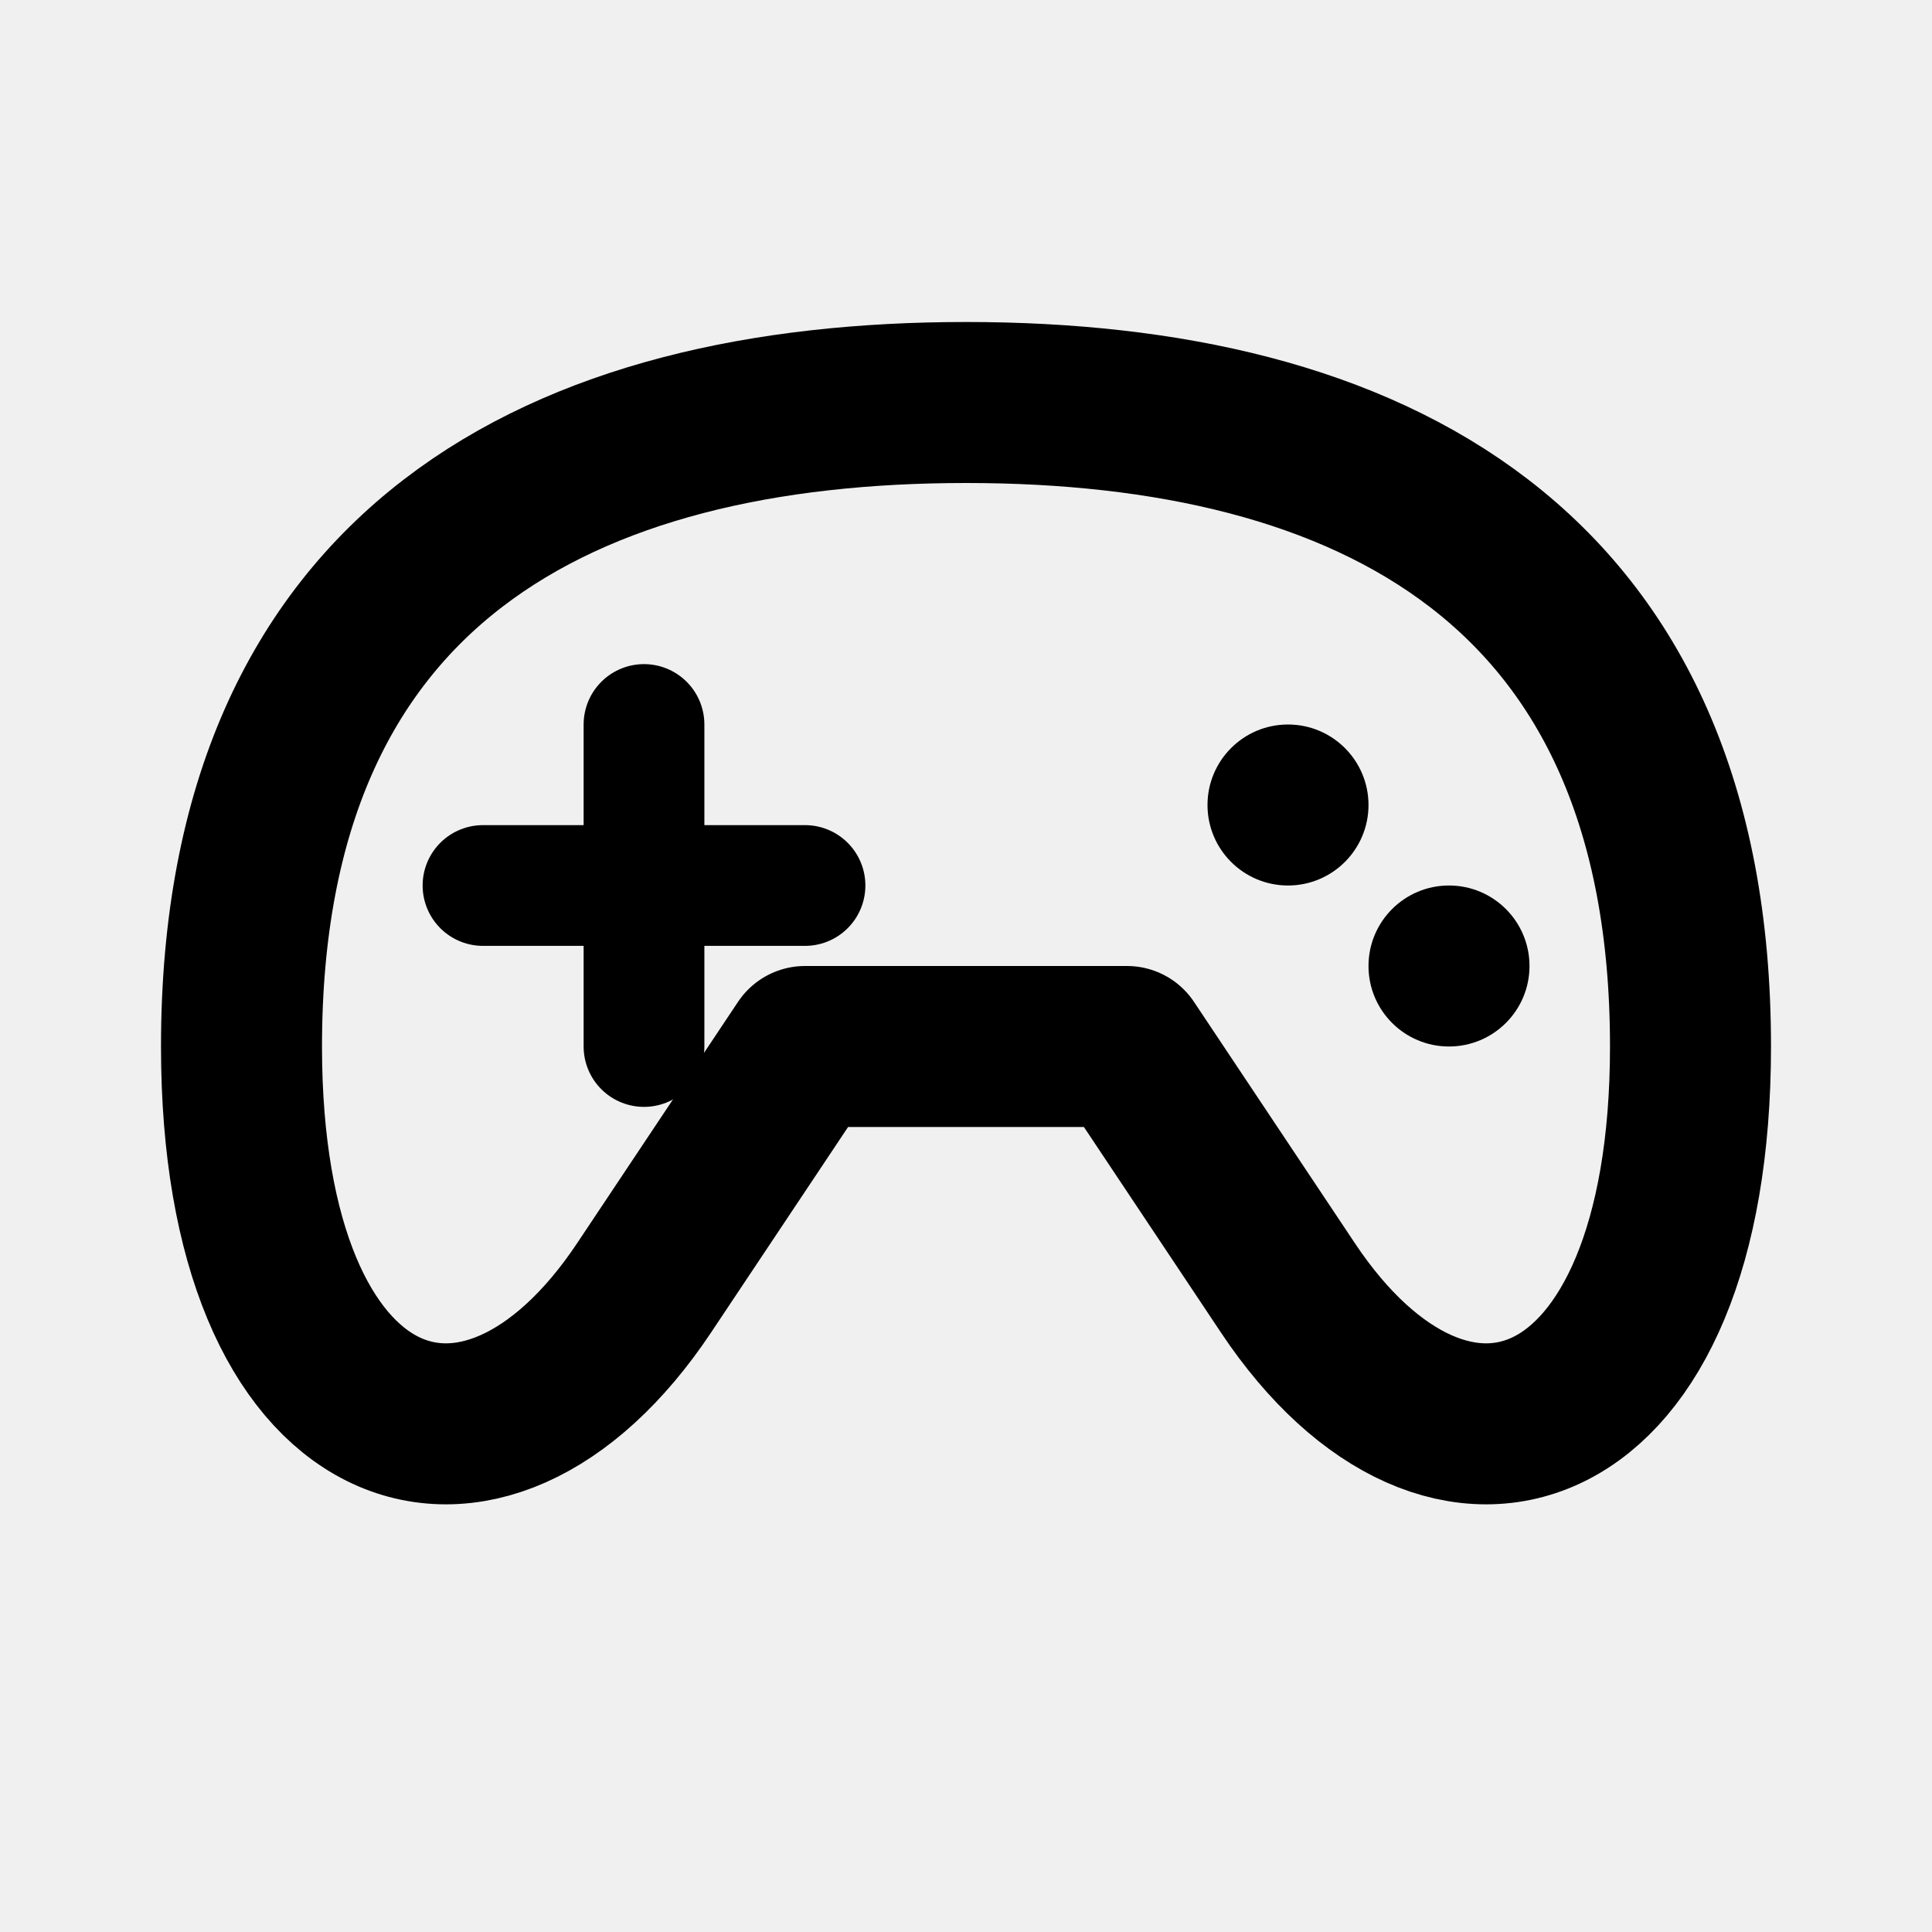
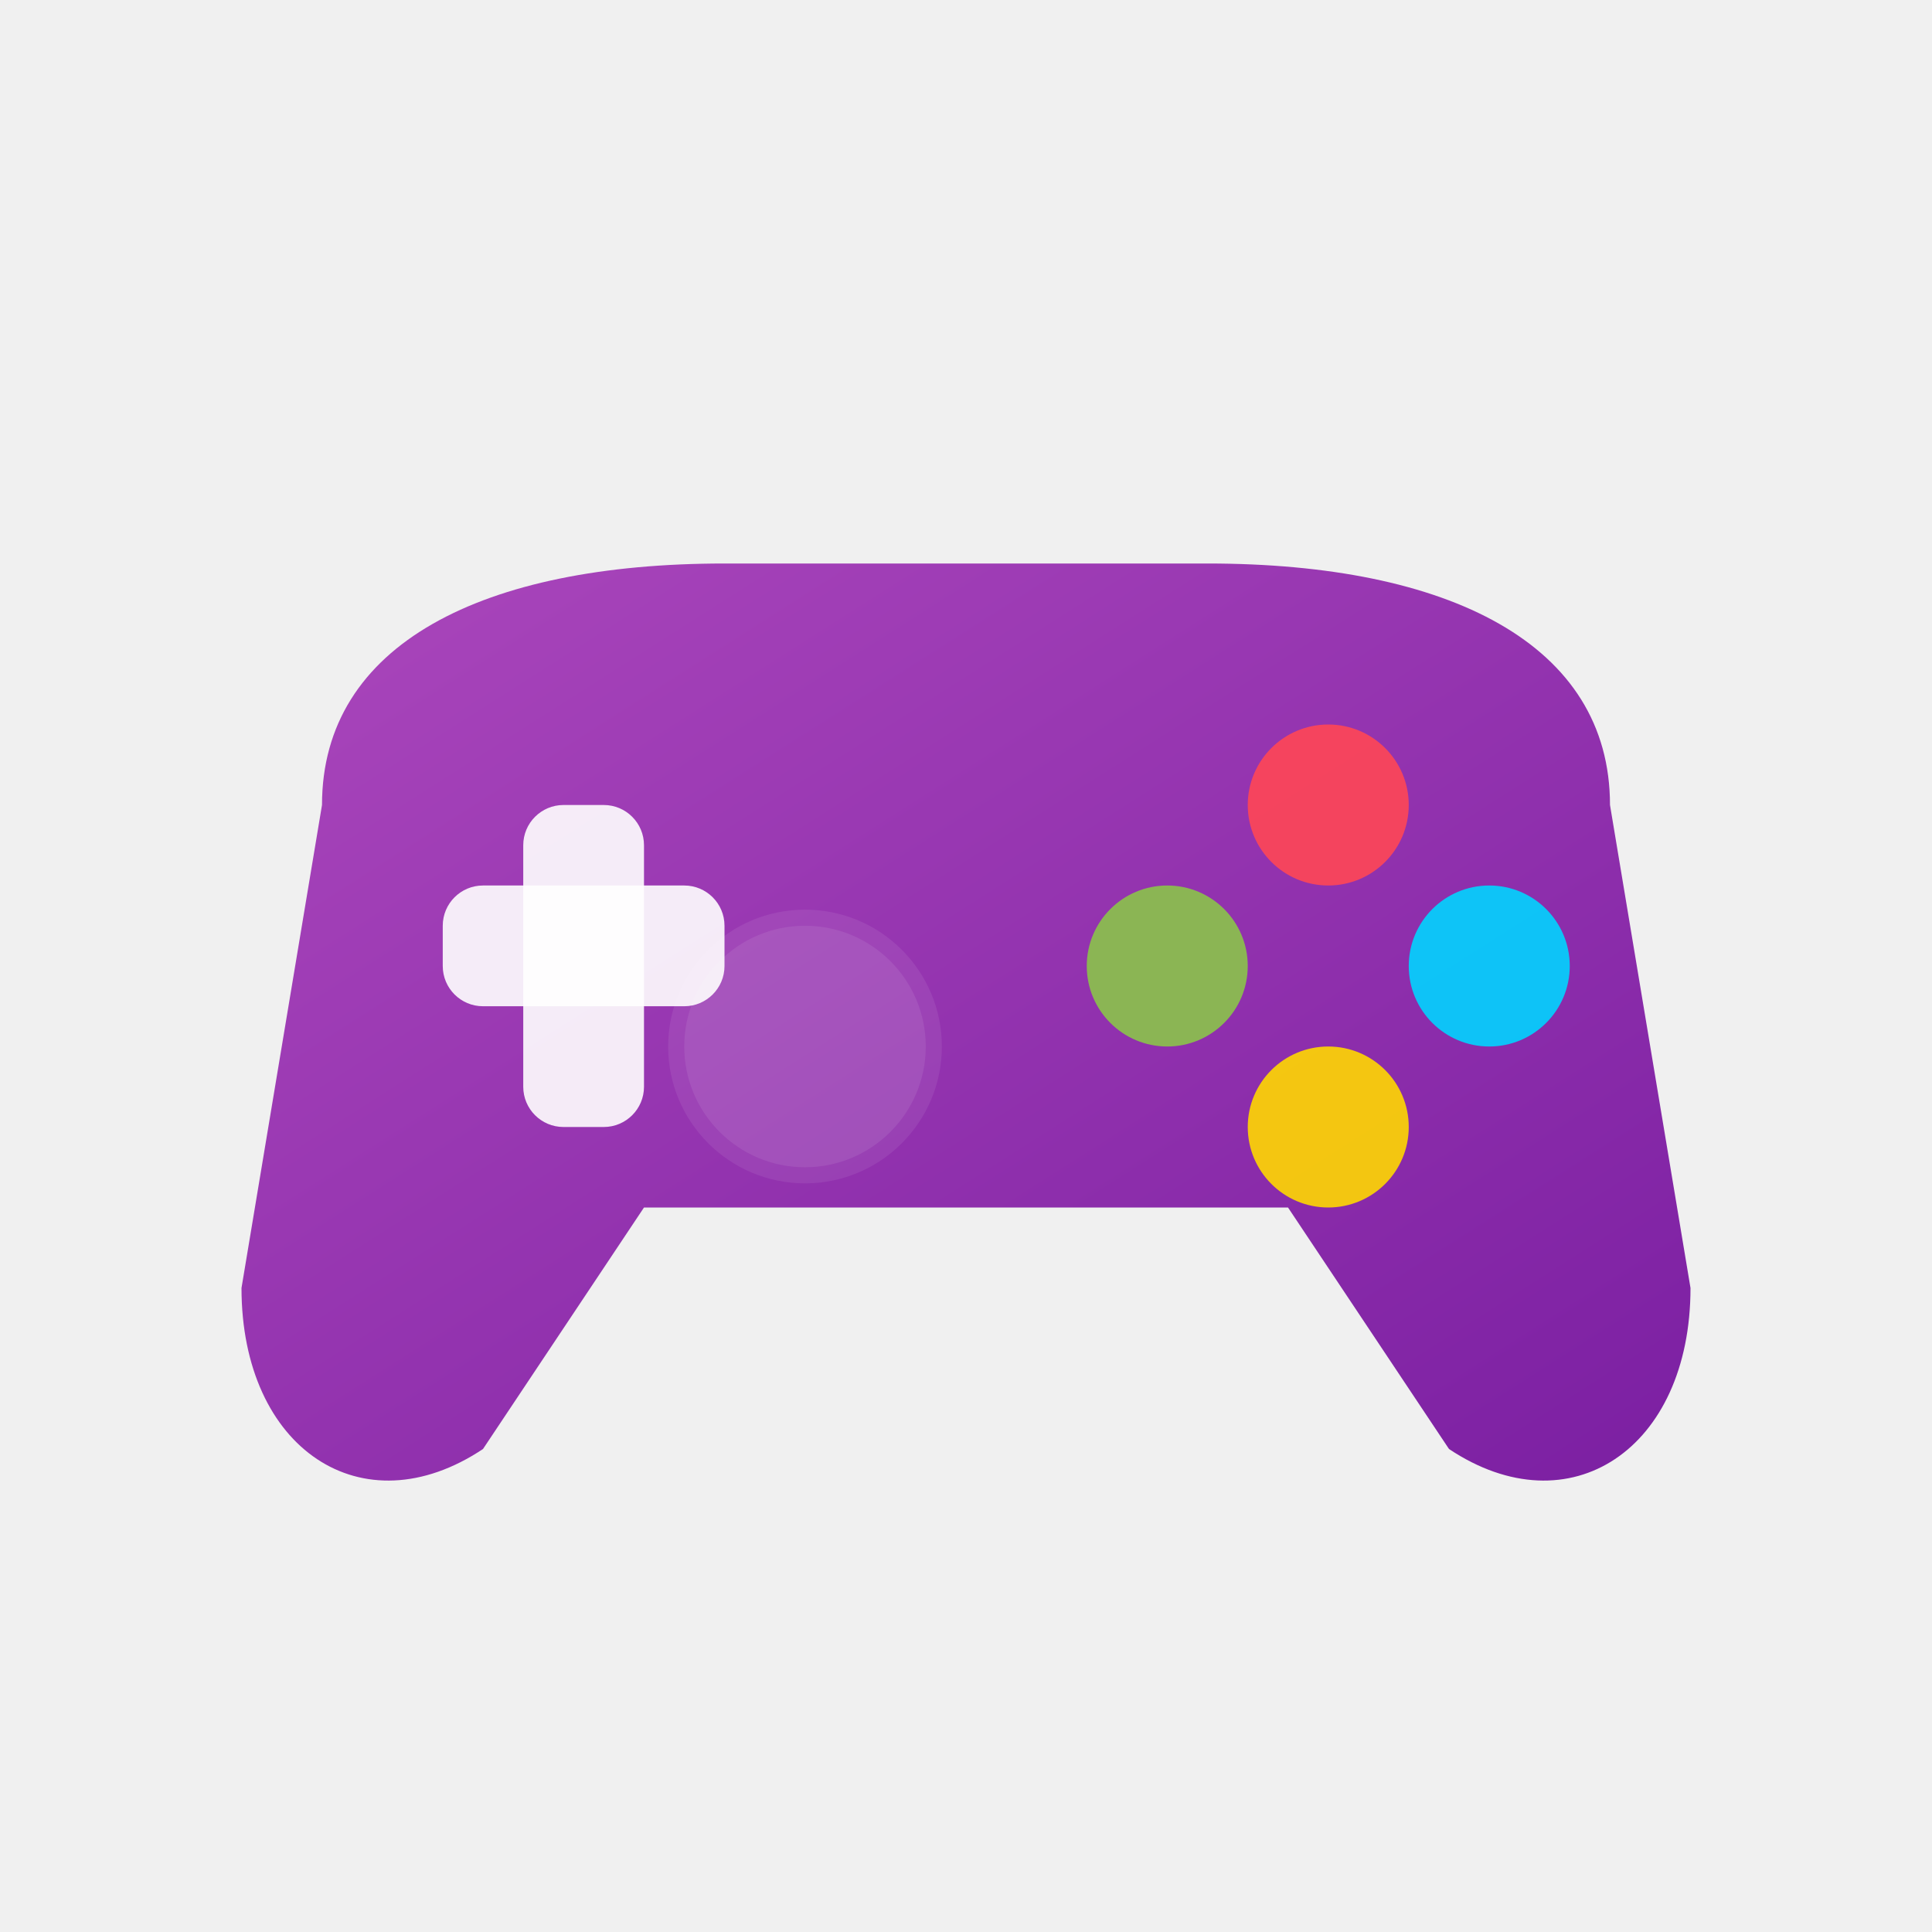
- <svg xmlns="http://www.w3.org/2000/svg" viewBox="0 0 24 24">
-   <path d="M3 13 C3 7 7 5 12 5 C17 5 21 7 21 13 C21 18 18 19 16 16 L14 13 L10 13 L8 16 C6 19 3 18 3 13 Z" stroke="currentColor" stroke-width="2" fill="none" stroke-linecap="round" stroke-linejoin="round" />
-   <circle cx="16" cy="10" r="1" fill="currentColor" />
-   <circle cx="18" cy="12" r="1" fill="currentColor" />
-   <path d="M6 11 L10 11 M8 9 L8 13" stroke="currentColor" stroke-width="1.5" stroke-linecap="round" />
+ <svg xmlns="http://www.w3.org/2000/svg" viewBox="0 0 48 48">
+   <defs>
+     <linearGradient id="gp" x1="0%" y1="0%" x2="100%" y2="100%">
+       <stop offset="0%" stop-color="#AB47BC" />
+       <stop offset="100%" stop-color="#7B1FA2" />
+     </linearGradient>
+   </defs>
+   <path d="M8 20 C8 16 12 14 18 14 L30 14 C36 14 40 16 40 20 L42 32 C42 36 39 38 36 36 L32 30 L16 30 L12 36 C9 38 6 36 6 32 Z" fill="url(#gp)" />
+   <rect x="13" y="20" width="3" height="8" rx="1" fill="white" opacity="0.9" />
+   <rect x="11" y="22" width="7" height="3" rx="1" fill="white" opacity="0.9" />
+   <circle cx="33" cy="20" r="2" fill="#FF4655" opacity="0.9" />
+   <circle cx="37" cy="24" r="2" fill="#00D4FF" opacity="0.9" />
+   <circle cx="29" cy="24" r="2" fill="#8BC34A" opacity="0.9" />
+   <circle cx="33" cy="28" r="2" fill="#FFD700" opacity="0.9" />
+   <circle cx="20" cy="26" r="3" fill="white" opacity="0.15" stroke="white" stroke-width="0.8" stroke-opacity="0.5" />
</svg>
